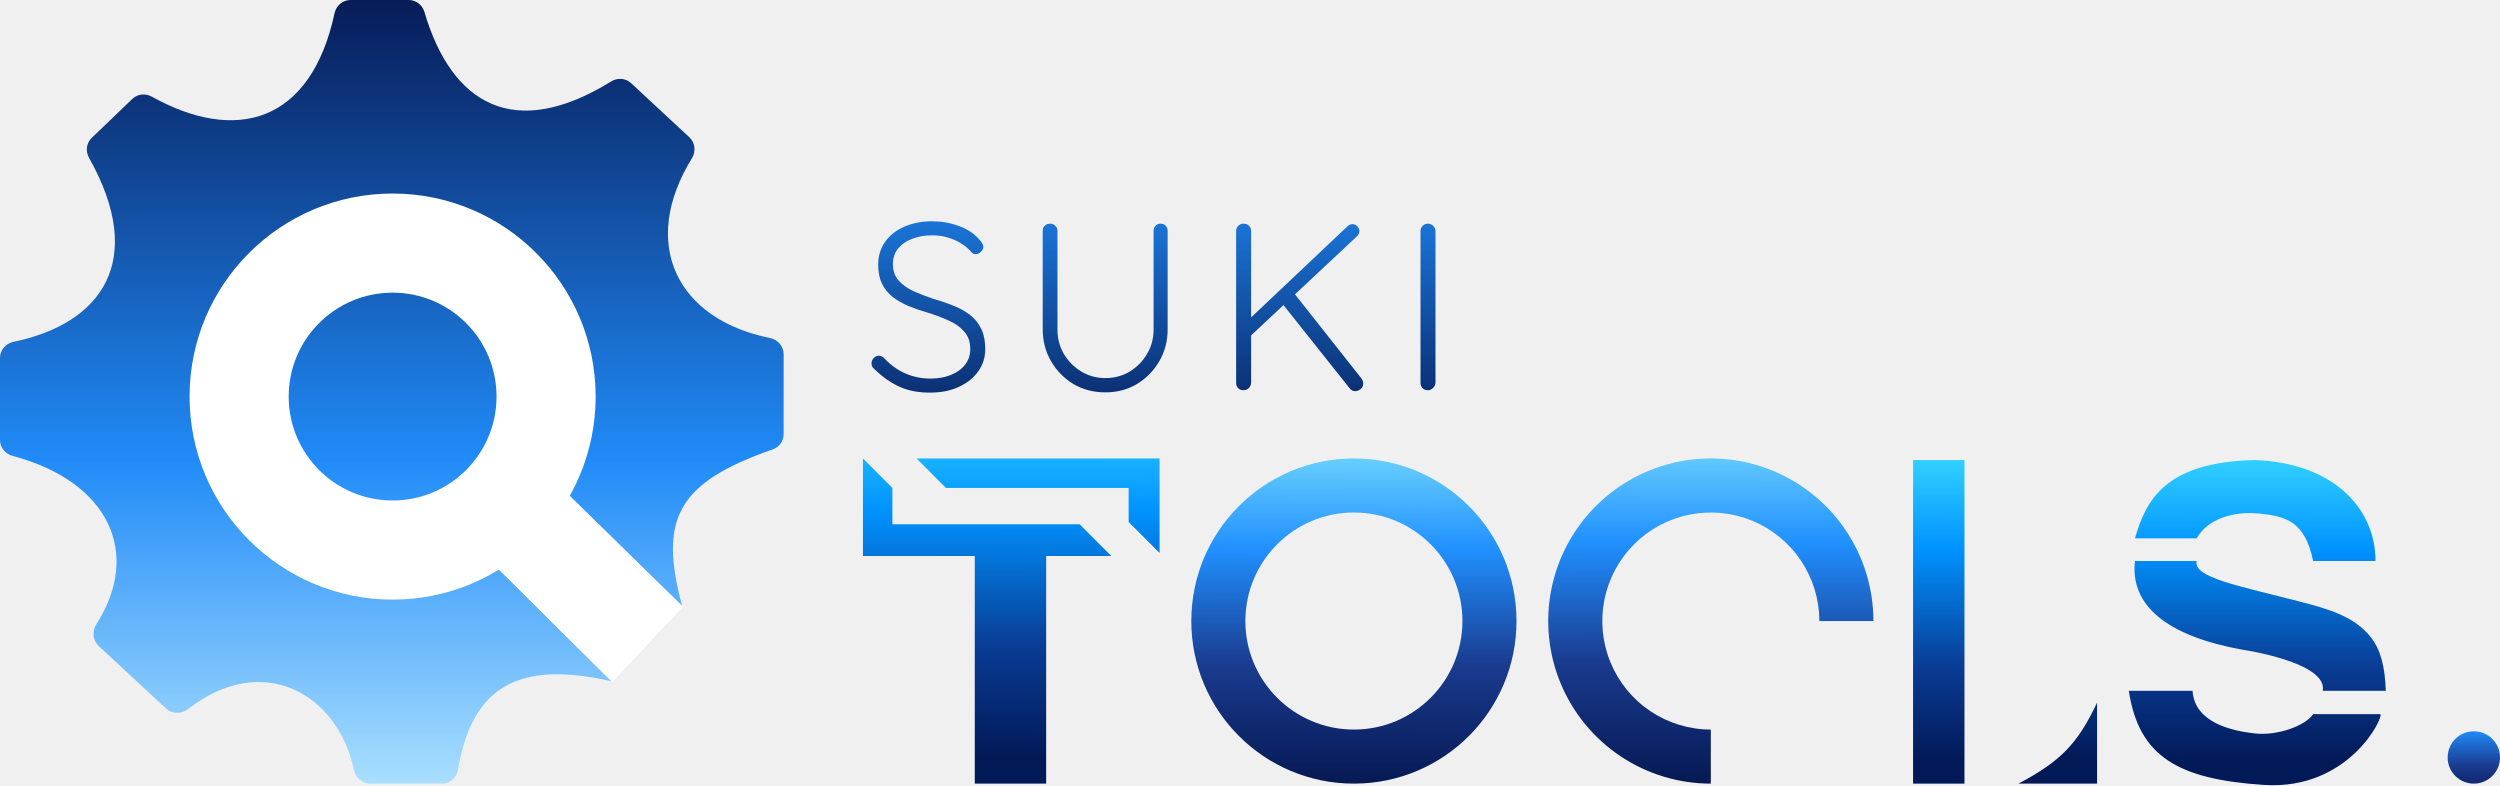
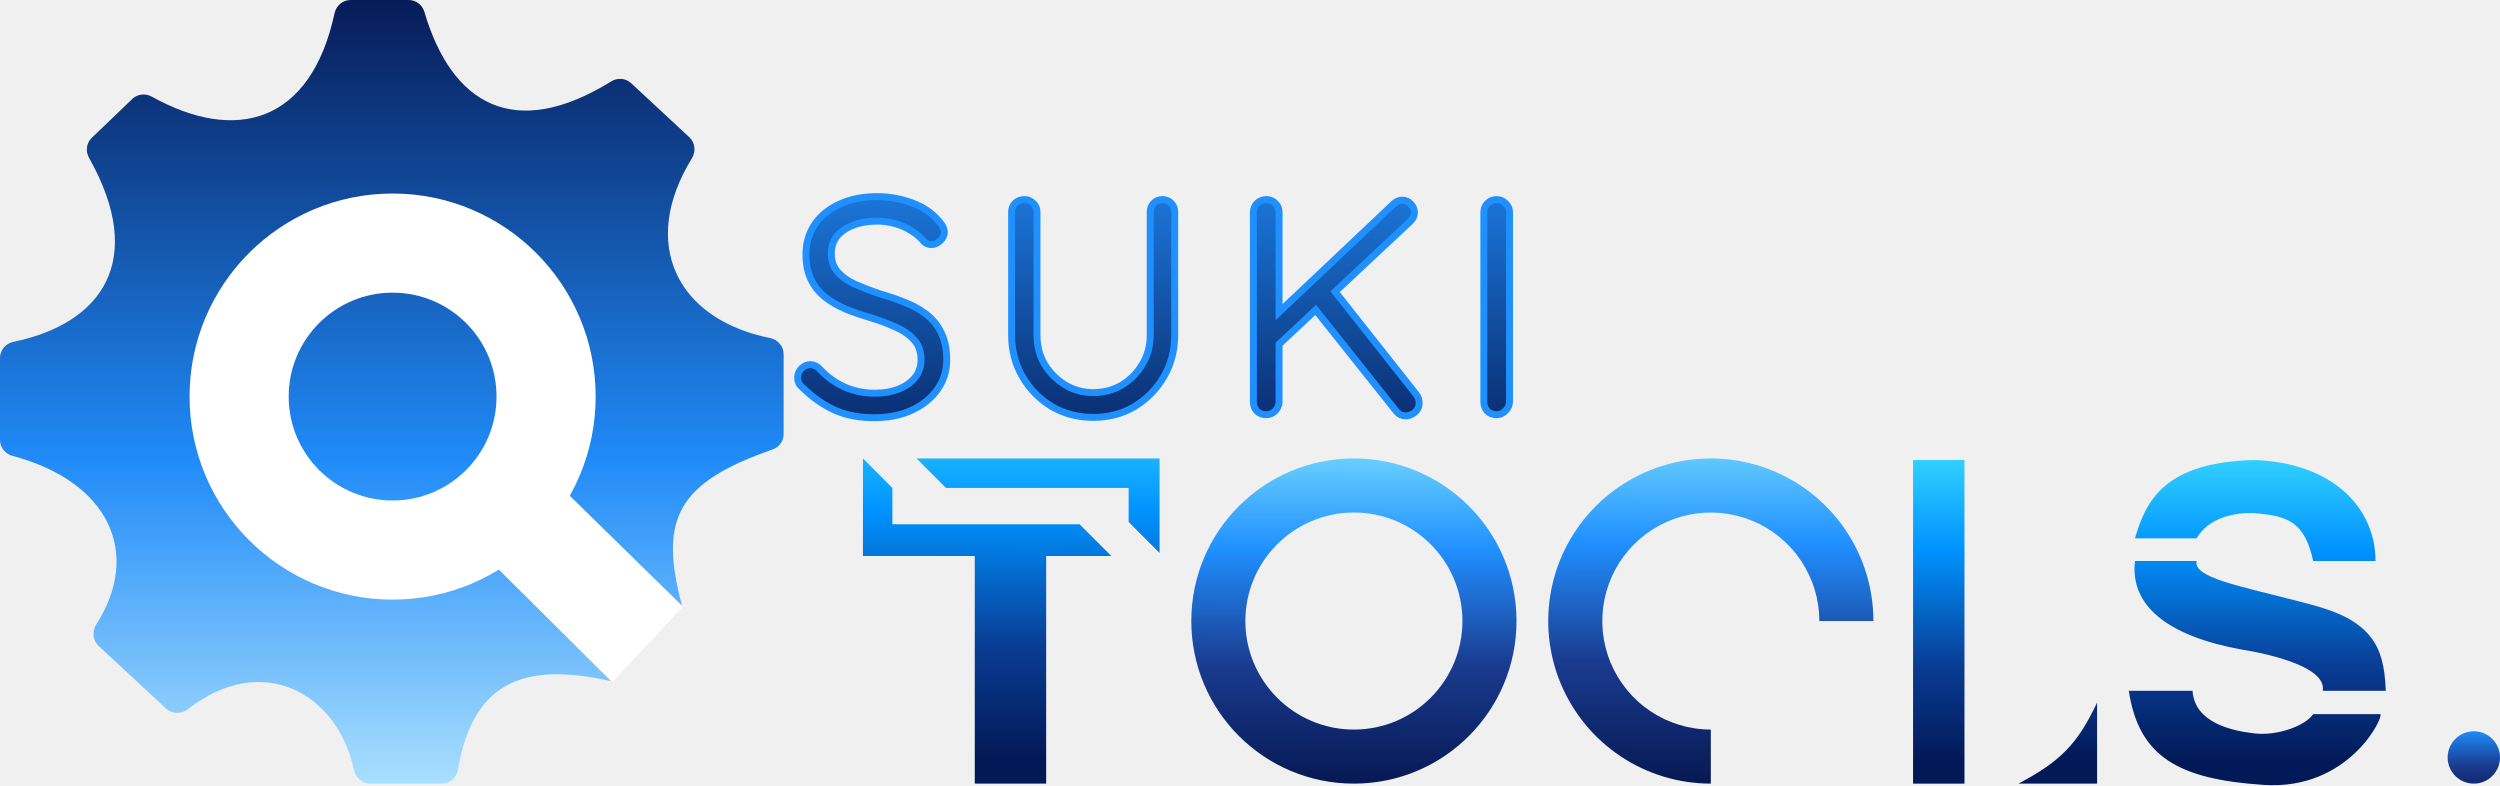
<svg xmlns="http://www.w3.org/2000/svg" width="1576" height="495" viewBox="0 0 1576 495" fill="none">
  <circle cx="1559.5" cy="477.5" r="16.5" fill="url(#paint0_linear_1391_66)" />
  <path d="M956 391.5C956 448.109 910.109 494 853.5 494C796.891 494 751 448.109 751 391.5C751 334.891 796.891 289 853.5 289C910.109 289 956 334.891 956 391.5ZM785.087 391.5C785.087 429.283 815.717 459.913 853.5 459.913C891.283 459.913 921.913 429.283 921.913 391.5C921.913 353.717 891.283 323.087 853.5 323.087C815.717 323.087 785.087 353.717 785.087 391.5Z" fill="url(#paint1_linear_1391_66)" />
  <path d="M1181 391.5C1181 371.227 1174.99 351.41 1163.73 334.554C1152.46 317.698 1136.45 304.56 1117.73 296.802C1099 289.044 1078.39 287.015 1058.5 290.97C1038.62 294.924 1020.36 304.687 1006.02 319.022C991.687 333.356 981.924 351.62 977.97 371.503C974.015 391.386 976.044 411.996 983.802 430.725C991.56 449.454 1004.7 465.463 1021.55 476.726C1038.41 487.988 1058.23 494 1078.5 494L1078.5 459.913C1064.97 459.913 1051.74 455.901 1040.49 448.383C1029.24 440.866 1020.47 430.181 1015.29 417.681C1010.12 405.18 1008.76 391.424 1011.4 378.153C1014.04 364.882 1020.56 352.692 1030.12 343.125C1039.69 333.557 1051.88 327.041 1065.15 324.401C1078.42 321.762 1092.18 323.117 1104.68 328.295C1117.18 333.473 1127.87 342.241 1135.38 353.492C1142.9 364.742 1146.91 377.969 1146.91 391.5H1181Z" fill="url(#paint2_linear_1391_66)" />
-   <path d="M587.05 247.5C579.45 247.6 572.85 246.4 567.25 243.9C561.65 241.4 556.3 237.65 551.2 232.65C550.7 232.25 550.25 231.75 549.85 231.15C549.55 230.55 549.4 229.85 549.4 229.05C549.4 227.85 549.85 226.75 550.75 225.75C551.75 224.75 552.85 224.25 554.05 224.25C555.25 224.25 556.35 224.75 557.35 225.75C561.25 229.95 565.65 233.15 570.55 235.35C575.55 237.55 580.9 238.65 586.6 238.65C591.4 238.65 595.65 237.9 599.35 236.4C603.15 234.9 606.15 232.75 608.35 229.95C610.55 227.15 611.65 223.9 611.65 220.2C611.65 215.6 610.4 211.9 607.9 209.1C605.4 206.2 602.1 203.85 598 202.05C593.9 200.15 589.35 198.45 584.35 196.95C580.25 195.75 576.35 194.4 572.65 192.9C568.95 191.3 565.65 189.4 562.75 187.2C559.85 184.9 557.6 182.1 556 178.8C554.4 175.5 553.6 171.5 553.6 166.8C553.6 161.5 555 156.8 557.8 152.7C560.6 148.6 564.55 145.4 569.65 143.1C574.85 140.7 580.85 139.5 587.65 139.5C593.55 139.5 599.2 140.5 604.6 142.5C610.1 144.5 614.45 147.45 617.65 151.35C619.15 152.95 619.9 154.4 619.9 155.7C619.9 156.7 619.4 157.7 618.4 158.7C617.4 159.7 616.3 160.2 615.1 160.2C614.1 160.2 613.25 159.85 612.55 159.15C610.85 157.05 608.7 155.2 606.1 153.6C603.5 151.9 600.6 150.6 597.4 149.7C594.3 148.8 591.05 148.35 587.65 148.35C582.95 148.35 578.7 149.1 574.9 150.6C571.2 152 568.25 154.05 566.05 156.75C563.95 159.45 562.9 162.7 562.9 166.5C562.9 170.7 564.1 174.15 566.5 176.85C568.9 179.55 572.05 181.8 575.95 183.6C579.85 185.3 584 186.9 588.4 188.4C592.7 189.6 596.8 191 600.7 192.6C604.7 194.1 608.2 196 611.2 198.3C614.3 200.6 616.7 203.5 618.4 207C620.2 210.5 621.1 214.9 621.1 220.2C621.1 225.3 619.65 229.9 616.75 234C613.85 238.1 609.85 241.35 604.75 243.75C599.75 246.15 593.85 247.4 587.05 247.5ZM731.579 141C732.979 141 734.079 141.45 734.879 142.35C735.679 143.15 736.079 144.2 736.079 145.5V207.6C736.079 215 734.329 221.7 730.829 227.7C727.329 233.7 722.629 238.5 716.729 242.1C710.829 245.6 704.179 247.35 696.779 247.35C689.379 247.35 682.679 245.6 676.679 242.1C670.779 238.5 666.079 233.7 662.579 227.7C659.079 221.7 657.329 215 657.329 207.6V145.5C657.329 144.2 657.729 143.15 658.529 142.35C659.429 141.45 660.629 141 662.129 141C663.329 141 664.379 141.45 665.279 142.35C666.179 143.15 666.629 144.2 666.629 145.5V207.6C666.629 213.4 667.979 218.6 670.679 223.2C673.479 227.8 677.179 231.5 681.779 234.3C686.379 237 691.379 238.35 696.779 238.35C702.379 238.35 707.479 237 712.079 234.3C716.679 231.5 720.329 227.8 723.029 223.2C725.829 218.6 727.229 213.4 727.229 207.6V145.5C727.229 144.2 727.629 143.15 728.429 142.35C729.229 141.45 730.279 141 731.579 141ZM854.262 246.6C852.962 246.6 851.862 246.05 850.962 244.95L808.362 191.4L815.412 184.35L858.312 238.65C859.012 239.65 859.362 240.7 859.362 241.8C859.362 243.4 858.762 244.6 857.562 245.4C856.462 246.2 855.362 246.6 854.262 246.6ZM852.612 141.3C853.812 141.3 854.812 141.75 855.612 142.65C856.512 143.55 856.962 144.55 856.962 145.65C856.962 146.85 856.512 147.9 855.612 148.8L787.512 212.55L786.312 202.35L849.312 142.8C850.312 141.8 851.412 141.3 852.612 141.3ZM783.912 246C782.512 246 781.362 245.55 780.462 244.65C779.662 243.75 779.262 242.65 779.262 241.35V145.65C779.262 144.35 779.712 143.25 780.612 142.35C781.512 141.45 782.662 141 784.062 141C785.362 141 786.462 141.45 787.362 142.35C788.262 143.25 788.712 144.35 788.712 145.65V241.35C788.612 242.65 788.112 243.75 787.212 244.65C786.312 245.55 785.212 246 783.912 246ZM904.933 241.35C904.833 242.65 904.283 243.75 903.283 244.65C902.383 245.55 901.333 246 900.133 246C898.733 246 897.583 245.55 896.683 244.65C895.883 243.75 895.483 242.65 895.483 241.35V145.65C895.483 144.35 895.933 143.25 896.833 142.35C897.733 141.45 898.883 141 900.283 141C901.483 141 902.533 141.45 903.433 142.35C904.433 143.25 904.933 144.35 904.933 145.65V241.35Z" fill="url(#paint3_linear_1391_66)" />
+   <path d="M587.05 247.5C579.45 247.6 572.85 246.4 567.25 243.9C561.65 241.4 556.3 237.65 551.2 232.65C550.7 232.25 550.25 231.75 549.85 231.15C549.55 230.55 549.4 229.85 549.4 229.05C549.4 227.85 549.85 226.75 550.75 225.75C551.75 224.75 552.85 224.25 554.05 224.25C555.25 224.25 556.35 224.75 557.35 225.75C561.25 229.95 565.65 233.15 570.55 235.35C575.55 237.55 580.9 238.65 586.6 238.65C591.4 238.65 595.65 237.9 599.35 236.4C603.15 234.9 606.15 232.75 608.35 229.95C610.55 227.15 611.65 223.9 611.65 220.2C611.65 215.6 610.4 211.9 607.9 209.1C605.4 206.2 602.1 203.85 598 202.05C593.9 200.15 589.35 198.45 584.35 196.95C580.25 195.75 576.35 194.4 572.65 192.9C568.95 191.3 565.65 189.4 562.75 187.2C559.85 184.9 557.6 182.1 556 178.8C554.4 175.5 553.6 171.5 553.6 166.8C553.6 161.5 555 156.8 557.8 152.7C560.6 148.6 564.55 145.4 569.65 143.1C574.85 140.7 580.85 139.5 587.65 139.5C593.55 139.5 599.2 140.5 604.6 142.5C610.1 144.5 614.45 147.45 617.65 151.35C619.15 152.95 619.9 154.4 619.9 155.7C619.9 156.7 619.4 157.7 618.4 158.7C617.4 159.7 616.3 160.2 615.1 160.2C614.1 160.2 613.25 159.85 612.55 159.15C610.85 157.05 608.7 155.2 606.1 153.6C603.5 151.9 600.6 150.6 597.4 149.7C594.3 148.8 591.05 148.35 587.65 148.35C582.95 148.35 578.7 149.1 574.9 150.6C571.2 152 568.25 154.05 566.05 156.75C563.95 159.45 562.9 162.7 562.9 166.5C562.9 170.7 564.1 174.15 566.5 176.85C568.9 179.55 572.05 181.8 575.95 183.6C579.85 185.3 584 186.9 588.4 188.4C592.7 189.6 596.8 191 600.7 192.6C604.7 194.1 608.2 196 611.2 198.3C614.3 200.6 616.7 203.5 618.4 207C620.2 210.5 621.1 214.9 621.1 220.2C621.1 225.3 619.65 229.9 616.75 234C613.85 238.1 609.85 241.35 604.75 243.75C599.75 246.15 593.85 247.4 587.05 247.5ZM731.579 141C732.979 141 734.079 141.45 734.879 142.35C735.679 143.15 736.079 144.2 736.079 145.5V207.6C736.079 215 734.329 221.7 730.829 227.7C727.329 233.7 722.629 238.5 716.729 242.1C710.829 245.6 704.179 247.35 696.779 247.35C689.379 247.35 682.679 245.6 676.679 242.1C670.779 238.5 666.079 233.7 662.579 227.7C659.079 221.7 657.329 215 657.329 207.6V145.5C657.329 144.2 657.729 143.15 658.529 142.35C659.429 141.45 660.629 141 662.129 141C663.329 141 664.379 141.45 665.279 142.35C666.179 143.15 666.629 144.2 666.629 145.5V207.6C666.629 213.4 667.979 218.6 670.679 223.2C673.479 227.8 677.179 231.5 681.779 234.3C686.379 237 691.379 238.35 696.779 238.35C702.379 238.35 707.479 237 712.079 234.3C716.679 231.5 720.329 227.8 723.029 223.2C725.829 218.6 727.229 213.4 727.229 207.6V145.5C727.229 144.2 727.629 143.15 728.429 142.35C729.229 141.45 730.279 141 731.579 141ZM854.262 246.6C852.962 246.6 851.862 246.05 850.962 244.95L808.362 191.4L815.412 184.35L858.312 238.65C859.012 239.65 859.362 240.7 859.362 241.8C859.362 243.4 858.762 244.6 857.562 245.4C856.462 246.2 855.362 246.6 854.262 246.6ZM852.612 141.3C853.812 141.3 854.812 141.75 855.612 142.65C856.512 143.55 856.962 144.55 856.962 145.65C856.962 146.85 856.512 147.9 855.612 148.8L787.512 212.55L786.312 202.35L849.312 142.8C850.312 141.8 851.412 141.3 852.612 141.3ZM783.912 246C782.512 246 781.362 245.55 780.462 244.65C779.662 243.75 779.262 242.65 779.262 241.35V145.65C779.262 144.35 779.712 143.25 780.612 142.35C781.512 141.45 782.662 141 784.062 141C785.362 141 786.462 141.45 787.362 142.35C788.262 143.25 788.712 144.35 788.712 145.65V241.35C788.612 242.65 788.112 243.75 787.212 244.65C786.312 245.55 785.212 246 783.912 246ZM904.933 241.35C904.833 242.65 904.283 243.75 903.283 244.65C902.383 245.55 901.333 246 900.133 246C898.733 246 897.583 245.55 896.683 244.65C895.883 243.75 895.483 242.65 895.483 241.35V145.65C895.483 144.35 895.933 143.25 896.833 142.35C897.733 141.45 898.883 141 900.283 141C901.483 141 902.533 141.45 903.433 142.35C904.433 143.25 904.933 144.35 904.933 145.65V241.35Z" fill="url(#paint3_linear_1391_66)" stroke="#2090FF" stroke-width="7" stroke-linejoin="round" paint-order="stroke fill" transform="translate(727,193) scale(1.25) translate(-727,-193)" />
  <path d="M1238.4 290H1206V494H1238.4V290Z" fill="url(#paint4_linear_1391_66)" />
  <path d="M1322 494H1272.4C1299.17 479.91 1309.87 468.627 1322 442.9V494Z" fill="url(#paint5_linear_1391_66)" />
  <path d="M1497.52 353.65H1458.21C1453.02 328.537 1440.93 325.506 1424.51 323.774C1408.1 322.042 1391.67 327.087 1384.77 339.361H1345.89C1352.8 315.547 1364.57 291.387 1421.06 290C1470.16 291.591 1497.52 319.877 1497.52 353.65Z" fill="url(#paint6_linear_1391_66)" />
  <path d="M1384.77 353.65H1345.89C1342.69 381.486 1365.76 400.847 1413.28 409.507C1413.28 409.507 1467.55 417.345 1464.26 435.486H1504C1503.44 419.462 1500.61 409.475 1494.5 401.629C1484.29 388.527 1467 383.684 1450.92 379.527C1410.98 369.201 1382.43 364.077 1384.77 353.65Z" fill="url(#paint7_linear_1391_66)" />
  <path d="M1500.54 450.208H1458.21C1453.32 457.47 1435.74 464.064 1421.06 462.332C1406.37 460.6 1383.47 455.404 1382.18 435.486H1342C1348.33 477.159 1373.3 491.25 1427.1 494.807C1480.91 498.364 1503.03 451.636 1500.54 450.208Z" fill="url(#paint8_linear_1391_66)" />
  <path d="M731 289H577.784L596.341 307.593H711.491V329.047L731 348.593V289Z" fill="url(#paint9_linear_1391_66)" />
  <path d="M544 289L562.557 307.593V330.477H625.366H680.562L700.547 350.5H659.5V494H625.366H614.5V350.5H544V289Z" fill="url(#paint10_linear_1391_66)" />
  <path d="M385.5 429.5L314.5 359C331.878 340.645 341.622 330.855 359 312.5L430 382C415.412 327.562 426.331 304.455 487.107 283.32C491.195 281.899 494 278.071 494 273.743V223.255C494 218.243 490.256 214.047 485.342 213.06C426.852 201.318 402.928 153.742 436.163 99.817C438.791 95.554 438.261 89.957 434.592 86.549L397.814 52.399C394.409 49.237 389.28 48.869 385.328 51.314C324.265 89.097 284.74 65.862 267.552 7.551C266.255 3.15 262.281 0 257.692 0H220.954C216.073 0 211.935 3.552 210.904 8.323C195.872 77.904 148.489 90.29 95.692 60.927C91.708 58.712 86.702 59.205 83.412 62.361L57.833 86.903C54.431 90.168 53.802 95.358 56.116 99.466C92.506 164.075 64.368 203.924 8.5 215.49C3.651 216.494 0 220.664 0 225.615V277.404C0 282.125 3.331 286.172 7.894 287.383C68.754 303.546 89.392 348.763 60.736 393.544C57.957 397.885 58.384 403.678 62.162 407.186L104.718 446.703C108.546 450.257 114.457 450.196 118.574 446.983C165.171 410.623 212.68 436.773 223.057 485.194C224.122 490.161 228.335 494 233.416 494H278.599C283.673 494 287.909 490.167 288.748 485.162C297.633 432.201 327.604 416.212 385.5 429.5Z" fill="url(#paint11_linear_1391_66)" />
  <path d="M375.5 250C375.5 320.692 318.192 378 247.5 378C176.808 378 119.5 320.692 119.5 250C119.5 179.308 176.808 122 247.5 122C318.192 122 375.5 179.308 375.5 250ZM181.987 250C181.987 286.182 211.318 315.513 247.5 315.513C283.682 315.513 313.013 286.182 313.013 250C313.013 213.818 283.682 184.487 247.5 184.487C211.318 184.487 181.987 213.818 181.987 250Z" fill="white" />
  <path d="M386 430L314 358.5L358.5 312L430.5 382.5L386 430Z" fill="white" />
  <defs>
    <linearGradient id="paint0_linear_1391_66" x1="1560" y1="504.5" x2="1560" y2="429.5" gradientUnits="userSpaceOnUse">
      <stop stop-color="#061953" />
      <stop offset="0.29" stop-color="#1A3B8F" />
      <stop offset="0.567" stop-color="#1F87F3" />
      <stop offset="0.6" stop-color="#2090FF" />
      <stop offset="0.86" stop-color="#6CD3FE" />
      <stop offset="1" stop-color="white" />
    </linearGradient>
    <linearGradient id="paint1_linear_1391_66" x1="854" y1="248" x2="853.5" y2="494" gradientUnits="userSpaceOnUse">
      <stop stop-color="white" />
      <stop offset="0.15" stop-color="#6CD3FE" />
      <stop offset="0.4" stop-color="#2090FF" />
      <stop offset="0.697" stop-color="#1A3B8F" />
      <stop offset="1" stop-color="#061953" />
    </linearGradient>
    <linearGradient id="paint2_linear_1391_66" x1="1079" y1="241" x2="1078.5" y2="494" gradientUnits="userSpaceOnUse">
      <stop stop-color="white" />
      <stop offset="0.15" stop-color="#6CD3FE" />
      <stop offset="0.4" stop-color="#2090FF" />
      <stop offset="0.697" stop-color="#1A3B8F" />
      <stop offset="1" stop-color="#061953" />
    </linearGradient>
    <linearGradient id="paint3_linear_1391_66" x1="731.5" y1="96" x2="731.5" y2="284" gradientUnits="userSpaceOnUse">
      <stop stop-color="#2090FF" />
      <stop offset="1" stop-color="#061953" />
    </linearGradient>
    <linearGradient id="paint4_linear_1391_66" x1="1264" y1="247.226" x2="1264" y2="494" gradientUnits="userSpaceOnUse">
      <stop stop-color="white" />
      <stop offset="0.15" stop-color="#36D6FF" />
      <stop offset="0.4" stop-color="#0093FF" />
      <stop offset="0.7" stop-color="#093C94" />
      <stop offset="0.942" stop-color="#021957" />
    </linearGradient>
    <linearGradient id="paint5_linear_1391_66" x1="1264" y1="247.226" x2="1264" y2="494" gradientUnits="userSpaceOnUse">
      <stop stop-color="white" />
      <stop offset="0.15" stop-color="#36D6FF" />
      <stop offset="0.4" stop-color="#0093FF" />
      <stop offset="0.7" stop-color="#093C94" />
      <stop offset="0.942" stop-color="#021957" />
    </linearGradient>
    <linearGradient id="paint6_linear_1391_66" x1="1423" y1="247.016" x2="1423" y2="495" gradientUnits="userSpaceOnUse">
      <stop stop-color="white" />
      <stop offset="0.15" stop-color="#36D6FF" />
      <stop offset="0.4" stop-color="#0093FF" />
      <stop offset="0.7" stop-color="#093C94" />
      <stop offset="0.942" stop-color="#021957" />
    </linearGradient>
    <linearGradient id="paint7_linear_1391_66" x1="1423" y1="247.016" x2="1423" y2="495" gradientUnits="userSpaceOnUse">
      <stop stop-color="white" />
      <stop offset="0.15" stop-color="#36D6FF" />
      <stop offset="0.4" stop-color="#0093FF" />
      <stop offset="0.7" stop-color="#093C94" />
      <stop offset="0.942" stop-color="#021957" />
    </linearGradient>
    <linearGradient id="paint8_linear_1391_66" x1="1423" y1="247.016" x2="1423" y2="495" gradientUnits="userSpaceOnUse">
      <stop stop-color="white" />
      <stop offset="0.15" stop-color="#36D6FF" />
      <stop offset="0.4" stop-color="#0093FF" />
      <stop offset="0.7" stop-color="#093C94" />
      <stop offset="0.942" stop-color="#021957" />
    </linearGradient>
    <linearGradient id="paint9_linear_1391_66" x1="638" y1="207" x2="637.5" y2="494" gradientUnits="userSpaceOnUse">
      <stop stop-color="white" />
      <stop offset="0.15" stop-color="#36D6FF" />
      <stop offset="0.4" stop-color="#0093FF" />
      <stop offset="0.7" stop-color="#093C94" />
      <stop offset="0.942" stop-color="#021957" />
    </linearGradient>
    <linearGradient id="paint10_linear_1391_66" x1="638" y1="207" x2="637.5" y2="494" gradientUnits="userSpaceOnUse">
      <stop stop-color="white" />
      <stop offset="0.15" stop-color="#36D6FF" />
      <stop offset="0.4" stop-color="#0093FF" />
      <stop offset="0.7" stop-color="#093C94" />
      <stop offset="0.942" stop-color="#021957" />
    </linearGradient>
    <linearGradient id="paint11_linear_1391_66" x1="247" y1="0" x2="247" y2="527" gradientUnits="userSpaceOnUse">
      <stop stop-color="#071C58" />
      <stop offset="0.55" stop-color="#208BF8" />
      <stop offset="1" stop-color="#BFECFF" />
    </linearGradient>
  </defs>
</svg>
